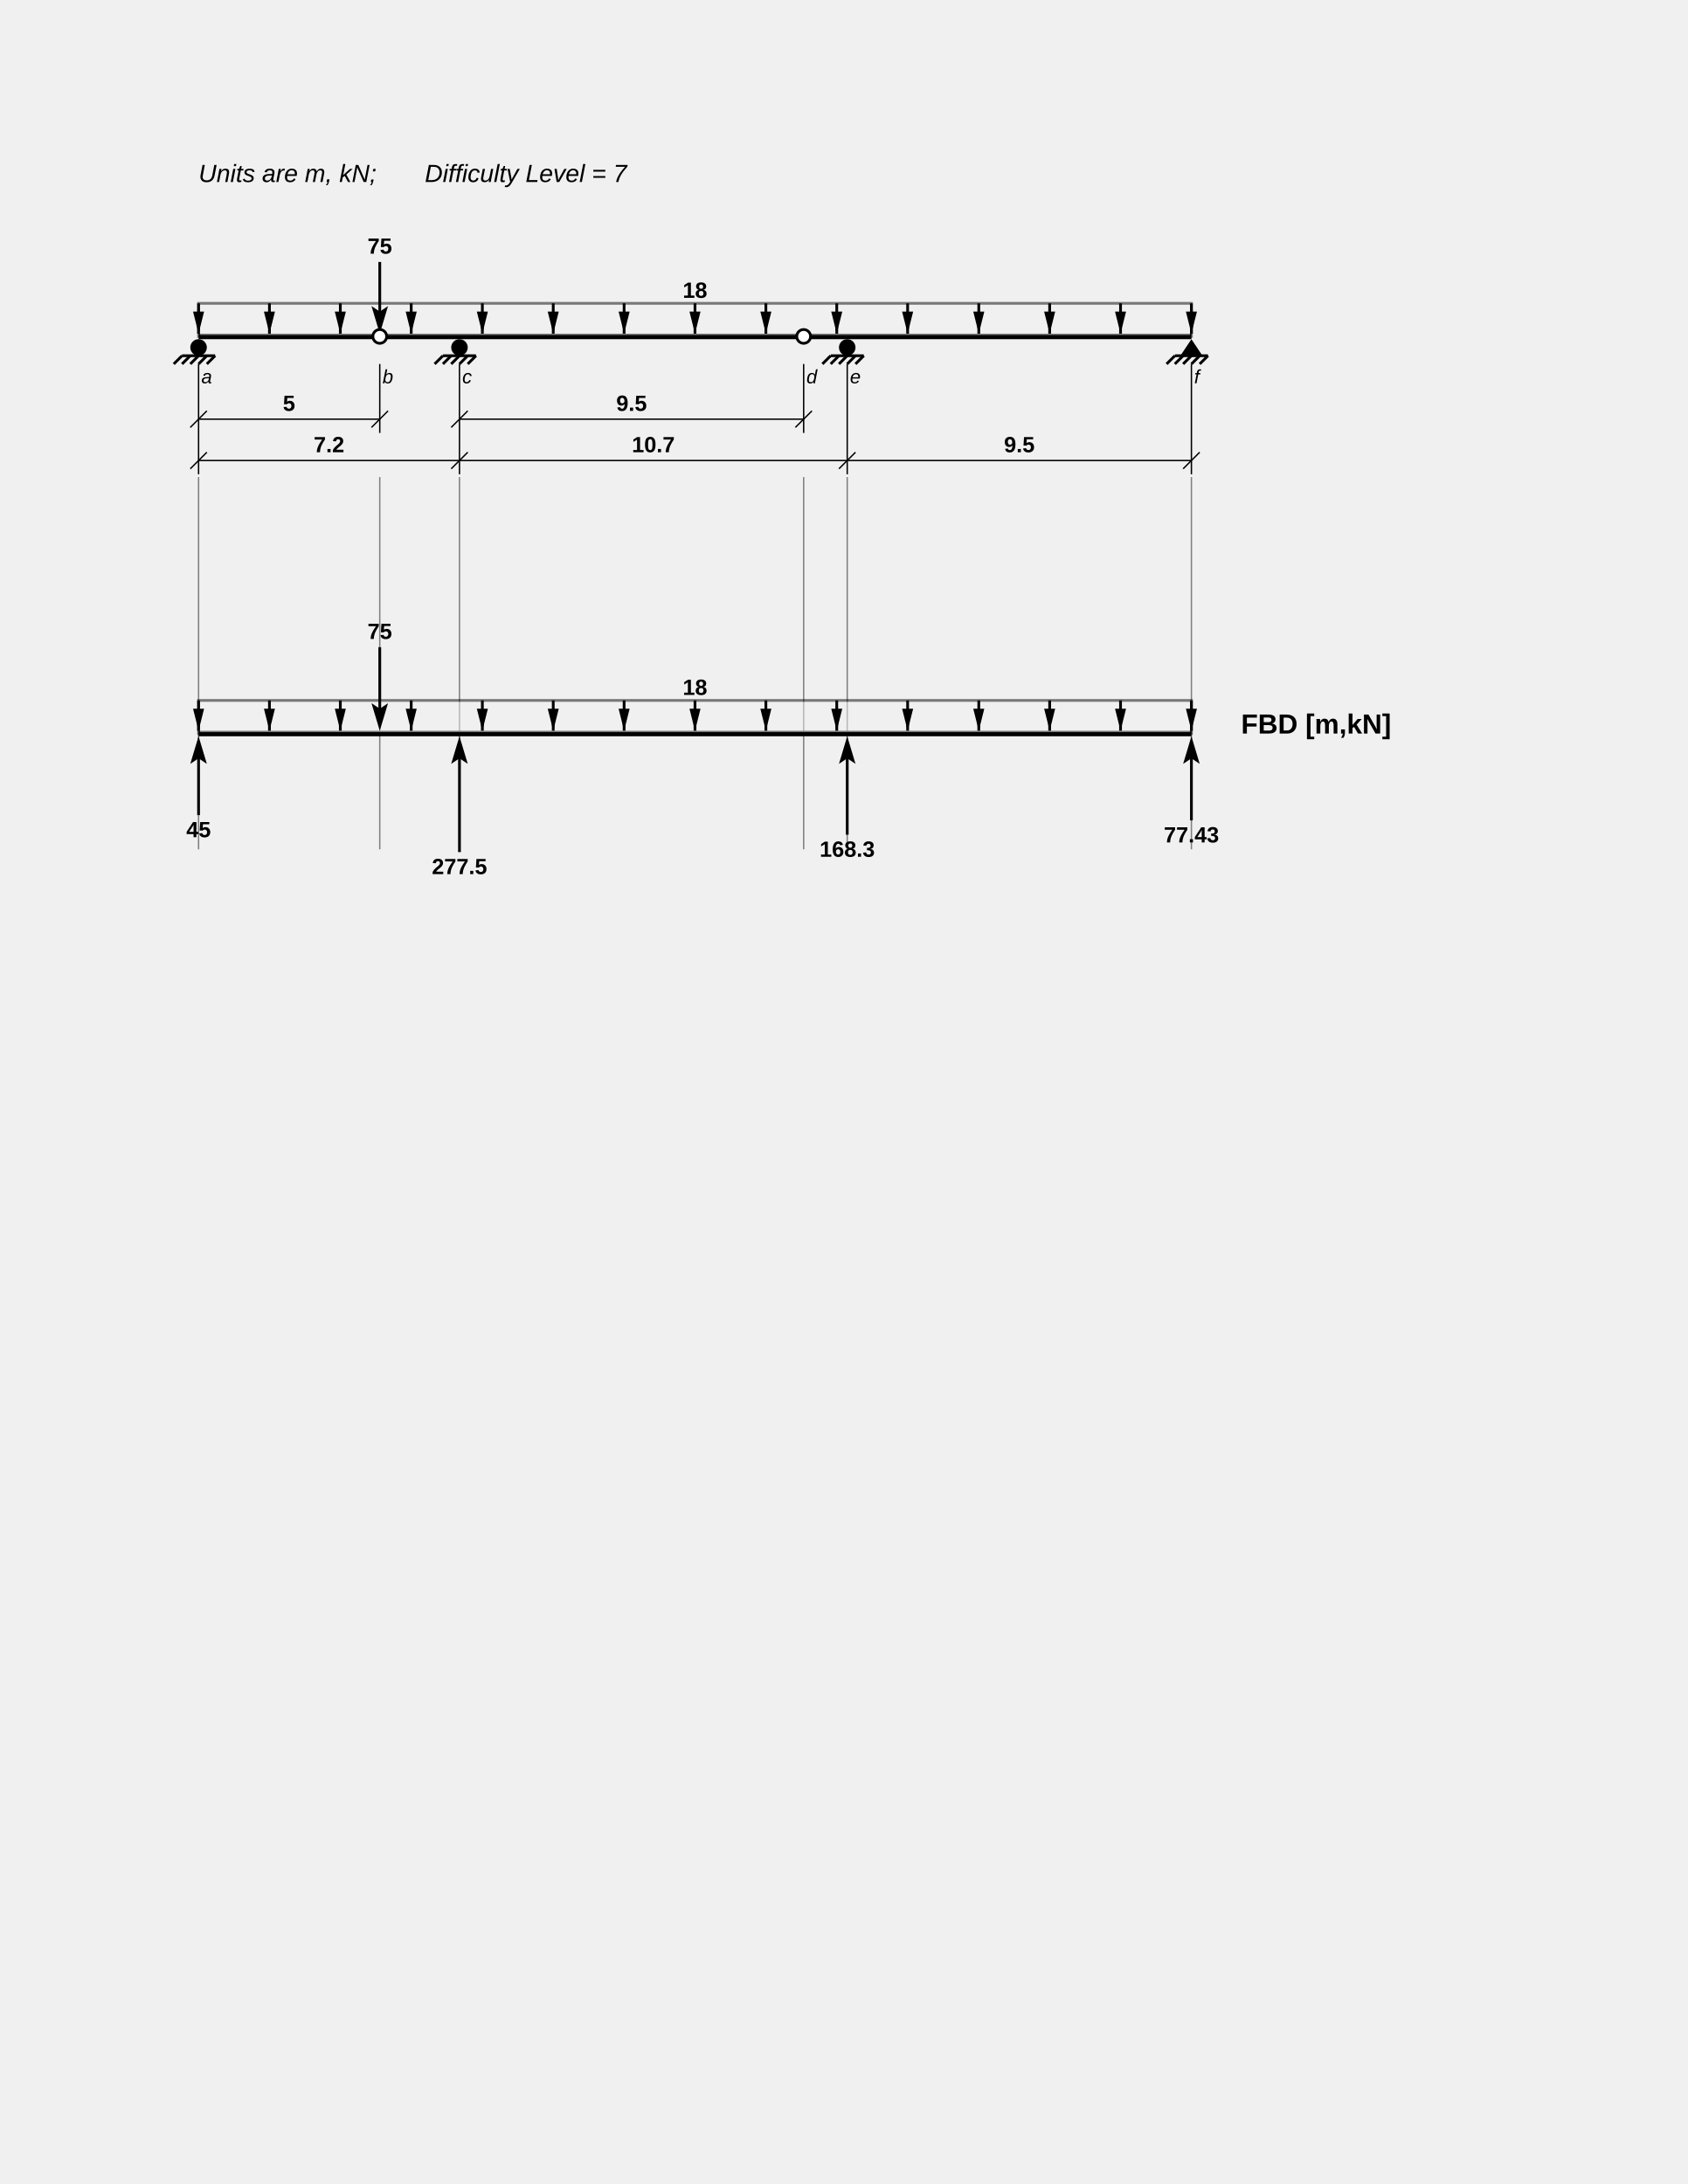
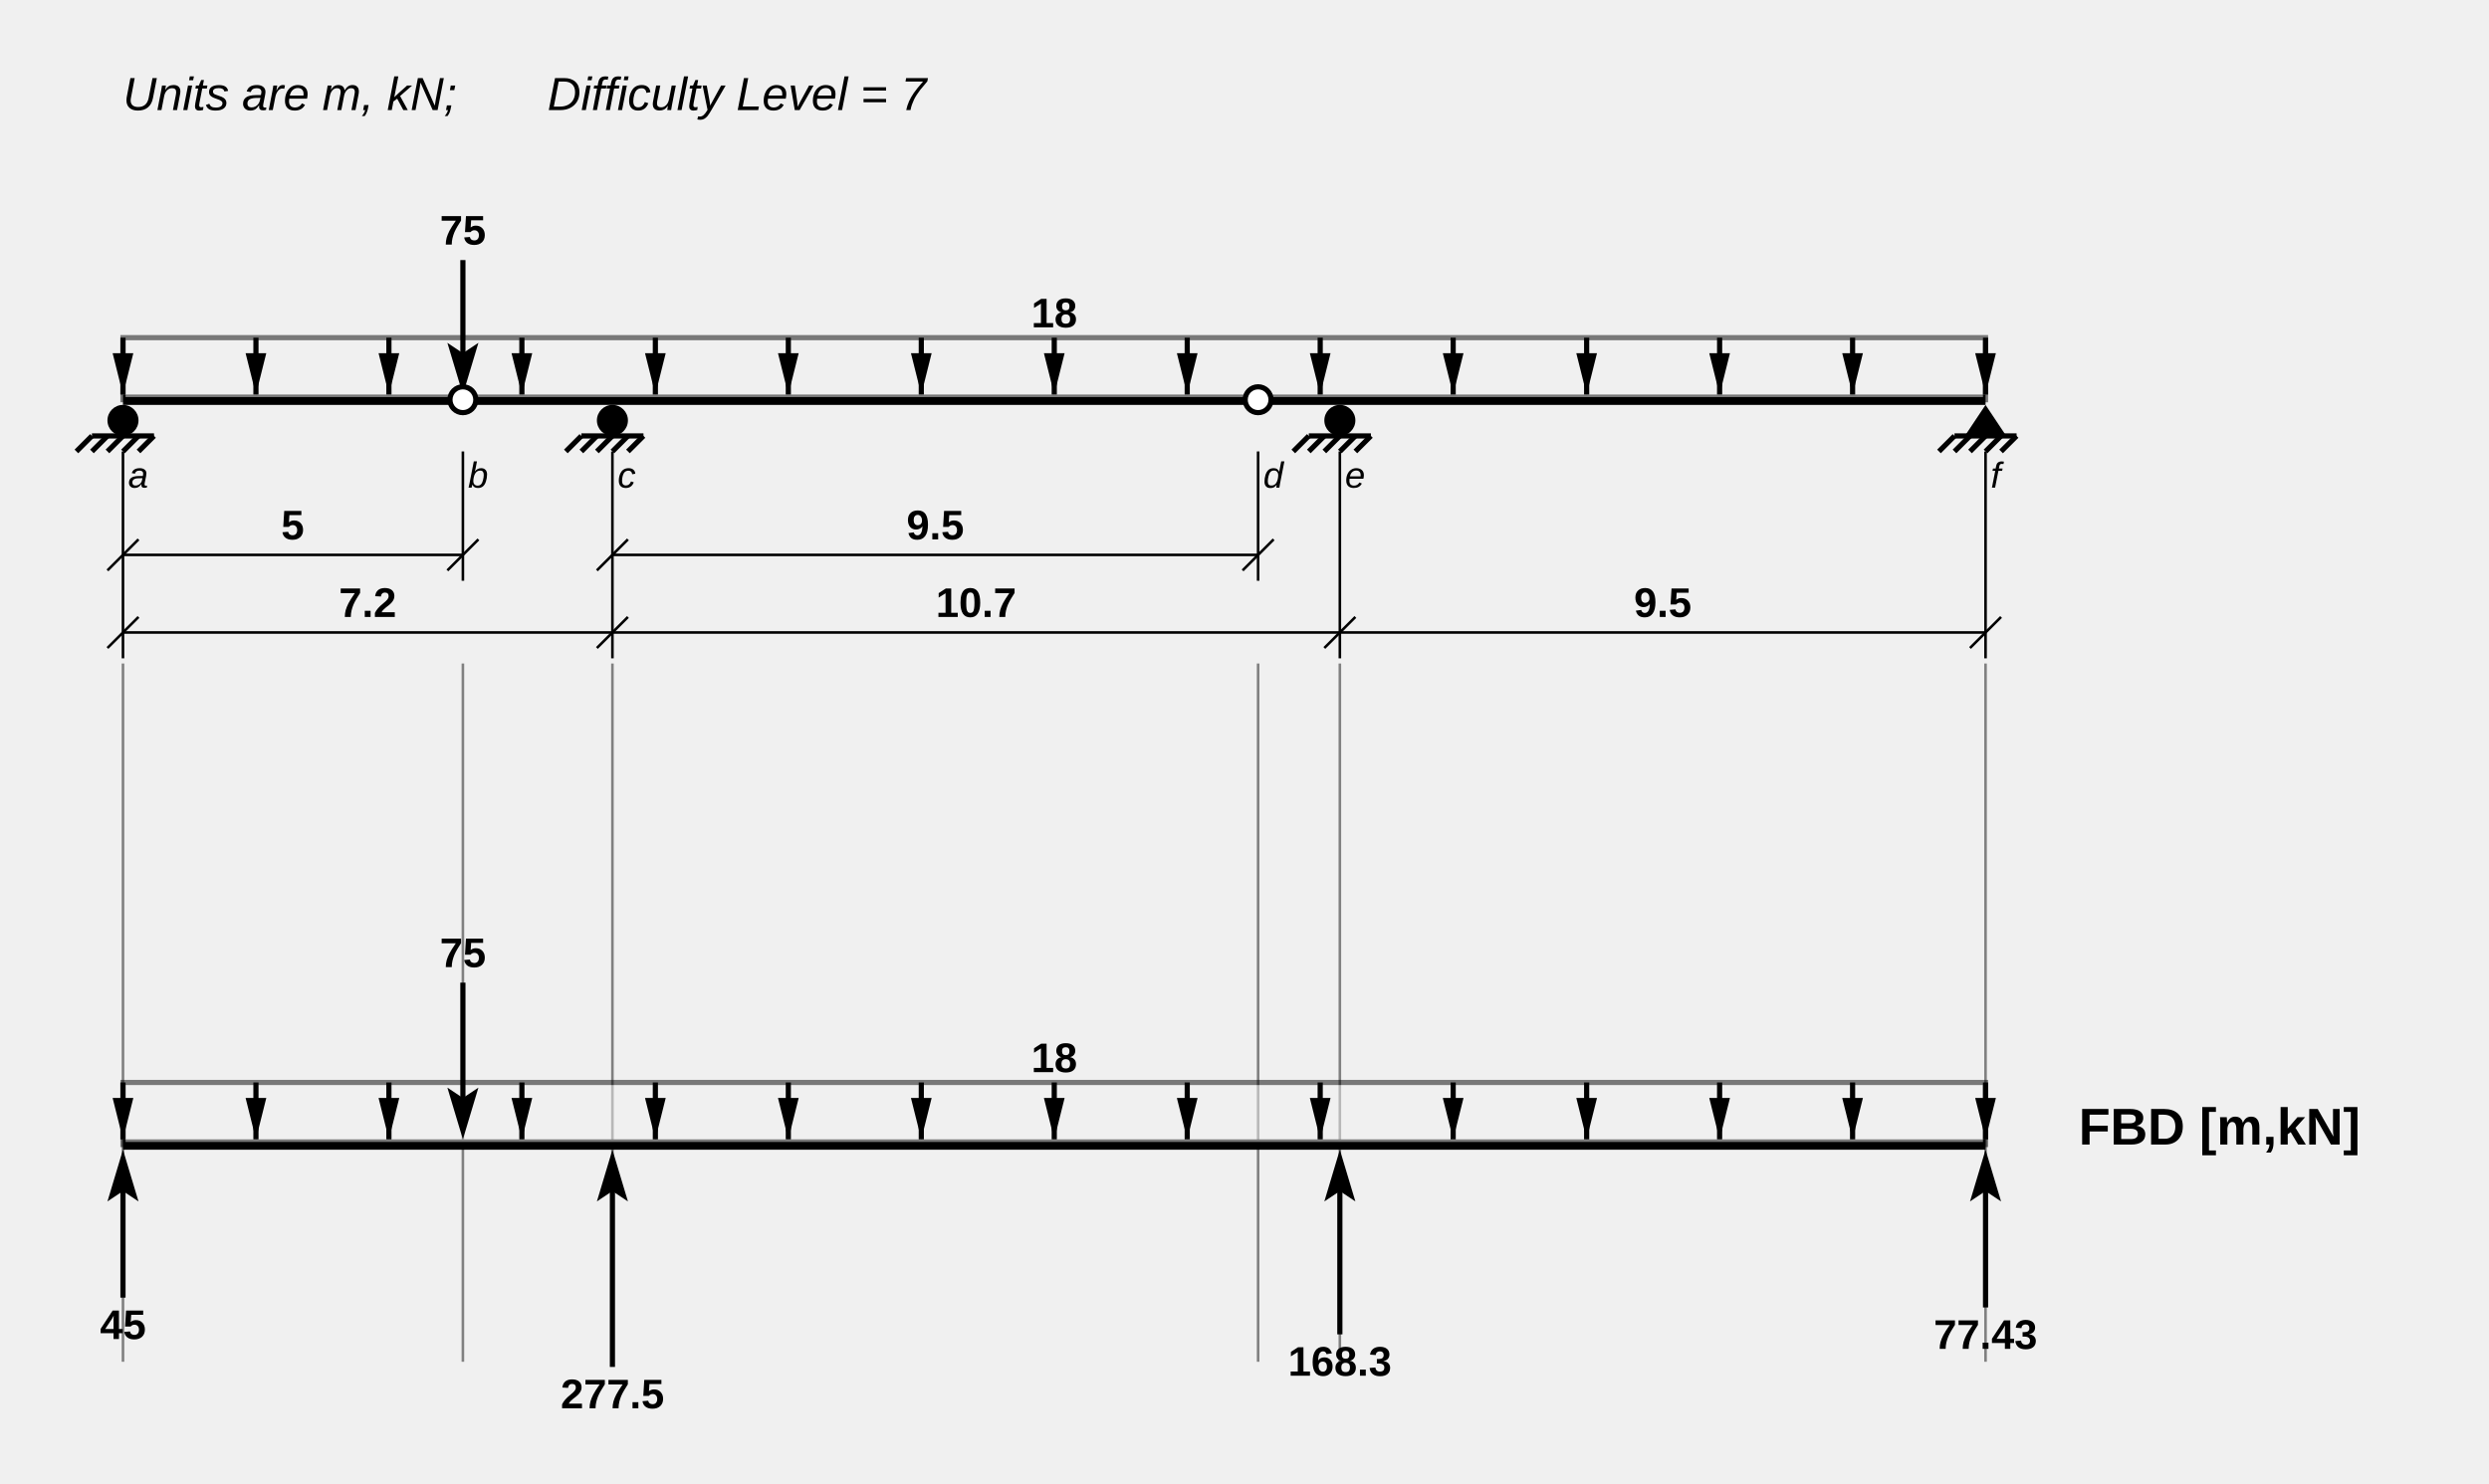
- <svg xmlns="http://www.w3.org/2000/svg" xmlns:xlink="http://www.w3.org/1999/xlink" version="1.1" width="8.5in" height="11.0in" viewBox="0 0 612 792">
-   <defs>
-     <style type="text/css">
+ <svg xmlns="http://www.w3.org/2000/svg" xmlns:xlink="http://www.w3.org/1999/xlink" id="svg277" viewBox="0 0 481.046 286.803" height="3.983in" width="6.681in" version="1.1">
+   <defs id="defs61">
+     <style id="style2" type="text/css">
    .elem {
	stroke-width: 2.0;
	stroke: black;
	}
    path.dim {
       stroke-width: 0.5;
       stroke: black;
       }
    path.guides {
       stroke-width: 0.5;
       stroke: grey;
       }
    text.dwglabel {
       font-family: Verdana, Arial;
       font-size: 10px;
       font-weight: bold;
       fill: black;
       text-align: center;
       text-anchor: start;
       }
    text.dim {
       font-family: Verdana, Arial;
       font-size: 8px;
       font-weight: bold;
       fill: black;
       text-align: center;
       text-anchor: middle;
       }
    text.guides {
       font-family: Verdana, Arial;
       font-size: 8px;
       font-weight: normal;
       font-style: italic;
       fill: black;
       text-align: center;
       text-anchor: middle;
       }
    text.vmlabel {
       font-family: Verdana, Arial;
       font-size: 8px;
       font-style: italic;
       fill: black;
       }
    text.notes {
       font-family: Verdana, Arial;
       font-size: 9px;
       font-weight: normal;
       font-style: italic;
       fill: black;
       text-align: center;
       text-anchor: left;
       }
    text.ptlabel {
       font-family: Verdana, Arial;
       font-size: 7px;
       font-style: italic;
       fill: black;
       text-align: center;
       text-anchor: start;
       }
     path.cload {
       fill: none;
       stroke-width: 1;
       stroke: black; 
       marker-end: url(#CLArrowEnd);
     }
      path.mload {
       fill: none;
       stroke-width: 1;
       stroke: black; 
       marker-end: url(#MLArrowEnd);
     }
      path.mloadInkscape {
       fill: none;
       stroke-width: 1;
       stroke: black; 
       marker-end: url(#MLArrowStart);
     }
     polygon.dload {
       fill: rgb(240,240,240);
       opacity: 0.5; /* if &lt; 1, REALLY slows down printing of the pdfs */
       stroke-width: 1;
       stroke: black; 
     }
     path.dload {
       fill: none;
       stroke-width: 1;
       stroke: black; 
       marker-end: url(#DLArrowEnd);
     }
     path.dloadna {
       fill: none;
       stroke-width: 1;
       stroke: black; 
     }
     path.vdiag {
       fill: url(#crosshatch45);
       stroke-width: 1;
       stroke: black; 
     }
     path.mdiag {
       fill: url(#crosshatch45);
       stroke-width: 1;
       stroke: black; 
     }

    </style>
-     <g id="PinnedSupport" transform="translate(0,1.0)">
-       <path d="M 0 0 l 4 6 l -8 0 z" stroke="black" stroke-width="0" fill="black" opacity="1.0" />
-       <path d="M -6 6 l 12 0" stroke="black" stroke-width="1" fill="none" />
-       <path d="M 6 6 l -3 3 m 0 -3 l -3 3 m 0 -3 l -3 3 m 0 -3 l -3 3 m 0 -3 l -3 3" stroke="black" stroke-width="1" fill="none" />
-     </g>
-     <g id="RollerSupport" transform="translate(0,1.0)">
-       <circle cx="0" cy="3" r="3" stroke="black" stroke-width="0" fill="black" opacity="1.0" />
-       <path d="M -6 6 l 12 0" stroke="black" stroke-width="1" fill="none" />
-       <path d="M 6 6 l -3 3 m 0 -3 l -3 3 m 0 -3 l -3 3 m 0 -3 l -3 3 m 0 -3 l -3 3" stroke="black" stroke-width="1" fill="none" />
-     </g>
-     <g id="LFixedSupport" transform="translate(-0.5,0)">
-       <path d="M 0 -6 l 0 12" stroke="black" stroke-width="1" fill="none" />
-       <path d="M 0 -6 l -3 3 m 3 0 l -3 3 m 3 0 l -3 3 m 3 0 l -3 3 m 3 0 l -3 3" stroke="black" stroke-width="1" fill="none" />
+     <g transform="translate(0,1)" id="PinnedSupport">
+       <path style="opacity:1;fill:#000000;stroke:#000000;stroke-width:0" id="path4" d="M 0,0 4,6 H -4 Z" />
+       <path style="fill:none;stroke:#000000;stroke-width:1" id="path6" d="M -6,6 H 6" />
+       <path style="fill:none;stroke:#000000;stroke-width:1" id="path8" d="M 6,6 3,9 M 3,6 0,9 M 0,6 -3,9 m 0,-3 -3,3 m 0,-3 -3,3" />
+     </g>
+     <g transform="translate(0,1)" id="RollerSupport">
+       <circle style="opacity:1;fill:#000000;stroke:#000000;stroke-width:0" id="circle11" r="3" cy="3" cx="0" />
+       <path style="fill:none;stroke:#000000;stroke-width:1" id="path13" d="M -6,6 H 6" />
+       <path style="fill:none;stroke:#000000;stroke-width:1" id="path15" d="M 6,6 3,9 M 3,6 0,9 M 0,6 -3,9 m 0,-3 -3,3 m 0,-3 -3,3" />
+     </g>
+     <g transform="translate(-0.5)" id="LFixedSupport">
+       <path style="fill:none;stroke:#000000;stroke-width:1" id="path18" d="M 0,-6 V 6" />
+       <path style="fill:none;stroke:#000000;stroke-width:1" id="path20" d="m 0,-6 -3,3 m 3,0 -3,3 m 3,0 -3,3 m 3,0 -3,3 m 3,0 -3,3" />
    </g>
    <g id="RFixedSupport">
-       <use xlink:href="#LFixedSupport" transform="scale(-1,1)" />
+       <use height="100%" width="100%" y="0" x="0" id="use23" transform="scale(-1,1)" xlink:href="#LFixedSupport" />
    </g>
    <g id="Hinge">
-       <circle cx="0" cy="0" r="2.5" stroke="black" stroke-width="1" fill="white" />
+       <circle style="fill:#ffffff;stroke:#000000;stroke-width:1" id="circle26" r="2.5" cy="0" cx="0" />
    </g>
    <g id="ShearRelease">
-       <rect x="-3" y="-6" width="6" height="12" stroke="none" fill="white" />
-       <circle cx="0" cy="-6" r="2" stroke="black" strokewidth="0.5" fill="white" />
-       <circle cx="0" cy="0" r="2" stroke="black" strokewidth="0.5" fill="white" />
-       <circle cx="0" cy="6" r="2" stroke="black" strokewidth="0.5" fill="white" />
-       <path d="M -3 -9 l 0 18 M 3 -9 l 0 18" stroke="black" stroke-width="1" />
-     </g>
-     <marker id="DLArrowStart" markerUnits="userSpaceOnUse" markerWidth="8" markerHeight="4" orient="auto" viewBox="0 0 8 4" refX="0" refY="2">
-       <path d="M 0 2 l 8 -2 l 0 4 z" />
-     </marker>
-     <marker id="DLArrowEnd" markerUnits="userSpaceOnUse" markerWidth="8" markerHeight="4" orient="auto" viewBox="0 0 8 4" refX="8" refY="2">
-       <path d="M 0 0 l 8 2 l -8 2 z" />
-     </marker>
-     <marker id="CLArrowStart" markerUnits="userSpaceOnUse" markerWidth="10.0" markerHeight="6" orient="auto" viewBox="0 0 10 6" refX="3.0" refY="3">
-       <path d="M 0 3 l 10 -3 l -2 3 l 2 3 z" />
-     </marker>
-     <marker id="CLArrowEnd" markerUnits="userSpaceOnUse" markerWidth="10.0" markerHeight="6" orient="auto" viewBox="0 0 10 6" refX="7.0" refY="3">
-       <path d="M 0 0 l 10 3 l -10 3 l 2 -3 z" />
-     </marker>
-     <marker id="MLArrowStart" markerUnits="userSpaceOnUse" markerWidth="10.0" markerHeight="6" orient="auto" viewBox="0 0 10 6" refX="8" refY="3">
-       <path d="M 10 0 l -10 3 l 10 3 l -2 -3 z" />
-     </marker>
-     <marker id="MLArrowEnd" markerUnits="userSpaceOnUse" markerWidth="10.0" markerHeight="6" orient="auto" viewBox="0 0 10 6" refX="2" refY="3">
-       <path d="M 0 0 l 10 3 l -10 3 l 2 -3 z" />
-     </marker>
-     <pattern id="crosshatch45" patternUnits="userSpaceOnUse" x="0" y="0" width="10" height="10" viewBox="0 0 10 10">
-       <path d="M 0 0 L 10 10" fill="none" stroke="grey" stroke-width="0.2" />
+       <rect style="fill:#ffffff;stroke:none" id="rect29" height="12" width="6" y="-6" x="-3" />
+       <circle style="fill:#ffffff;stroke:#000000" id="circle31" strokewidth="0.5" r="2" cy="-6" cx="0" />
+       <circle style="fill:#ffffff;stroke:#000000" id="circle33" strokewidth="0.5" r="2" cy="0" cx="0" />
+       <circle style="fill:#ffffff;stroke:#000000" id="circle35" strokewidth="0.5" r="2" cy="6" cx="0" />
+       <path style="stroke:#000000;stroke-width:1" id="path37" d="M -3,-9 V 9 M 3,-9 V 9" />
+     </g>
+     <marker refY="2" refX="0" viewBox="0 0 8 4" orient="auto" markerHeight="4" markerWidth="8" markerUnits="userSpaceOnUse" id="DLArrowStart">
+       <path id="path40" d="M 0,2 8,0 v 4 z" />
+     </marker>
+     <marker refY="2" refX="8" viewBox="0 0 8 4" orient="auto" markerHeight="4" markerWidth="8" markerUnits="userSpaceOnUse" id="DLArrowEnd">
+       <path id="path43" d="M 0,0 8,2 0,4 Z" />
+     </marker>
+     <marker refY="3" refX="3" viewBox="0 0 10 6" orient="auto" markerHeight="6" markerWidth="10" markerUnits="userSpaceOnUse" id="CLArrowStart">
+       <path id="path46" d="M 0,3 10,0 8,3 10,6 Z" />
+     </marker>
+     <marker refY="3" refX="7" viewBox="0 0 10 6" orient="auto" markerHeight="6" markerWidth="10" markerUnits="userSpaceOnUse" id="CLArrowEnd">
+       <path id="path49" d="M 0,0 10,3 0,6 2,3 Z" />
+     </marker>
+     <marker refY="3" refX="8" viewBox="0 0 10 6" orient="auto" markerHeight="6" markerWidth="10" markerUnits="userSpaceOnUse" id="MLArrowStart">
+       <path id="path52" d="M 10,0 0,3 10,6 8,3 Z" />
+     </marker>
+     <marker refY="3" refX="2" viewBox="0 0 10 6" orient="auto" markerHeight="6" markerWidth="10" markerUnits="userSpaceOnUse" id="MLArrowEnd">
+       <path id="path55" d="M 0,0 10,3 0,6 2,3 Z" />
+     </marker>
+     <pattern viewBox="0 0 10 10" height="10" width="10" y="0" x="0" patternUnits="userSpaceOnUse" id="crosshatch45">
+       <path id="path58" stroke-width="0.2" stroke="grey" fill="none" d="M 0 0 L 10 10" />
    </pattern>
  </defs>
-   <g transform="translate(72.0,122.0)">
-     <path class="elem" d="M 0 0 l 360.0 0" />
-     <g transform="translate(0.0,0.0)">
-       <polygon points="0,0 0,-12.0 360.0,-12.0 360.0,0" class="dload" />
-       <path class="dload" d="M 0.0 -12.0 L 0.0 -1.0" />
-       <path class="dload" d="M 25.7 -12.0 L 25.7 -1.0" />
-       <path class="dload" d="M 51.4 -12.0 L 51.4 -1.0" />
-       <path class="dload" d="M 77.1 -12.0 L 77.1 -1.0" />
-       <path class="dload" d="M 102.9 -12.0 L 102.9 -1.0" />
-       <path class="dload" d="M 128.6 -12.0 L 128.6 -1.0" />
-       <path class="dload" d="M 154.3 -12.0 L 154.3 -1.0" />
-       <path class="dload" d="M 180.0 -12.0 L 180.0 -1.0" />
-       <path class="dload" d="M 205.7 -12.0 L 205.7 -1.0" />
-       <path class="dload" d="M 231.4 -12.0 L 231.4 -1.0" />
-       <path class="dload" d="M 257.1 -12.0 L 257.1 -1.0" />
-       <path class="dload" d="M 282.9 -12.0 L 282.9 -1.0" />
-       <path class="dload" d="M 308.6 -12.0 L 308.6 -1.0" />
-       <path class="dload" d="M 334.3 -12.0 L 334.3 -1.0" />
-       <path class="dload" d="M 360.0 -12.0 L 360.0 -1.0" />
-       <text style="text-anchor: middle;" dx="0.0" dy="-2.0" y="-12.0" x="180.0" class="dim">18</text>
-     </g>
-     <g transform="translate(65.7,-1.0)">
-       <path class="cload" d="M 0 -26.0 l 0 23.0" />
-       <text y="-26.0" x="0" class="dim" dy="-3.0">75</text>
-     </g>
-     <use y="0" x="0.0" xlink:href="#RollerSupport" />
-     <use y="0" x="65.7" xlink:href="#Hinge" />
-     <use y="0" x="94.6" xlink:href="#RollerSupport" />
-     <use y="0" x="219.4" xlink:href="#Hinge" />
-     <use y="0" x="235.2" xlink:href="#RollerSupport" />
-     <use y="0" x="360.0" xlink:href="#PinnedSupport" />
-     <path class="dim" d="M 65.7 10.0 l 0 25.0" />
-     <path class="dim" d="M 0.0 30.0 l 65.7 0" />
-     <path class="dim" d="M 0.0 30.0 m -3.0 3.0 l 6.0 -6.0" />
-     <path class="dim" d="M 65.7 30.0 m -3.0 3.0 l 6.0 -6.0" />
-     <text y="30.0" x="32.8" class="dim" dy="-3.0">5</text>
-     <path class="dim" d="M 219.4 10.0 l 0 25.0" />
-     <path class="dim" d="M 94.6 30.0 l 124.8 0" />
-     <path class="dim" d="M 94.6 30.0 m -3.0 3.0 l 6.0 -6.0" />
-     <path class="dim" d="M 219.4 30.0 m -3.0 3.0 l 6.0 -6.0" />
-     <text y="30.0" x="157.0" class="dim" dy="-3.0">9.5</text>
-     <path class="dim" d="M 0.0 10.0 l 0 40.0" />
-     <path class="dim" d="M 94.6 10.0 l 0 40.0" />
-     <path class="dim" d="M 0.0 45.0 l 94.6 0" />
-     <path class="dim" d="M 0.0 45.0 m -3.0 3.0 l 6.0 -6.0" />
-     <path class="dim" d="M 94.6 45.0 m -3.0 3.0 l 6.0 -6.0" />
-     <text y="45.0" x="47.3" class="dim" dy="-3.0">7.2</text>
-     <path class="dim" d="M 235.2 10.0 l 0 40.0" />
-     <path class="dim" d="M 94.6 45.0 l 140.6 0" />
-     <path class="dim" d="M 235.2 45.0 m -3.0 3.0 l 6.0 -6.0" />
-     <text y="45.0" x="164.9" class="dim" dy="-3.0">10.7</text>
-     <path class="dim" d="M 360.0 10.0 l 0 40.0" />
-     <path class="dim" d="M 235.2 45.0 l 124.8 0" />
-     <path class="dim" d="M 360.0 45.0 m -3.0 3.0 l 6.0 -6.0" />
-     <text y="45.0" x="297.6" class="dim" dy="-3.0">9.5</text>
-     <text y="17.0" x="0.0" class="ptlabel" dx="1.0">a</text>
-     <text y="17.0" x="65.7" class="ptlabel" dx="1.0">b</text>
-     <text y="17.0" x="94.6" class="ptlabel" dx="1.0">c</text>
-     <text y="17.0" x="219.4" class="ptlabel" dx="1.0">d</text>
-     <text y="17.0" x="235.2" class="ptlabel" dx="1.0">e</text>
-     <text y="17.0" x="360.0" class="ptlabel" dx="1.0">f</text>
-     <text y="-56.0" x="0" xml:space="preserve" class="notes">Units are m, kN;       Difficulty Level = 7</text>
-     <g id="fbd-guides" visibility="visible" transform="translate(0.0,0.0)">
-       <path class="guides" d="M 0.0 51.0 L 0.0 186.0 M 65.7 51.0 L 65.7 186.0 M 94.6 51.0 L 94.6 186.0 M 219.4 51.0 L 219.4 186.0 M 235.2 51.0 L 235.2 186.0 M 360.0 51.0 L 360.0 186.0" />
-     </g>
-     <g id="beam-fb-diagram" visibility="visible" transform="translate(0.0,144.0)">
-       <path class="elem" d="M 0 0 l 360.0 0" />
-       <g transform="translate(0.0,0.0)">
-         <polygon points="0,0 0,-12.0 360.0,-12.0 360.0,0" class="dload" />
-         <path class="dload" d="M 0.0 -12.0 L 0.0 -1.0" />
-         <path class="dload" d="M 25.7 -12.0 L 25.7 -1.0" />
-         <path class="dload" d="M 51.4 -12.0 L 51.4 -1.0" />
-         <path class="dload" d="M 77.1 -12.0 L 77.1 -1.0" />
-         <path class="dload" d="M 102.9 -12.0 L 102.9 -1.0" />
-         <path class="dload" d="M 128.6 -12.0 L 128.6 -1.0" />
-         <path class="dload" d="M 154.3 -12.0 L 154.3 -1.0" />
-         <path class="dload" d="M 180.0 -12.0 L 180.0 -1.0" />
-         <path class="dload" d="M 205.7 -12.0 L 205.7 -1.0" />
-         <path class="dload" d="M 231.4 -12.0 L 231.4 -1.0" />
-         <path class="dload" d="M 257.1 -12.0 L 257.1 -1.0" />
-         <path class="dload" d="M 282.9 -12.0 L 282.9 -1.0" />
-         <path class="dload" d="M 308.6 -12.0 L 308.6 -1.0" />
-         <path class="dload" d="M 334.3 -12.0 L 334.3 -1.0" />
-         <path class="dload" d="M 360.0 -12.0 L 360.0 -1.0" />
-         <text style="text-anchor: middle;" dx="0.0" dy="-2.0" y="-12.0" x="180.0" class="dim">18</text>
-       </g>
-       <g transform="translate(65.7,-1.0)">
-         <path class="cload" d="M 0 -30.3 l 0 27.3" />
-         <text y="-30.3" x="0" class="dim" dy="-3.0">75</text>
-       </g>
-       <g transform="translate(0.0,1.0)">
-         <path class="cload" d="M 0 28.6 l 0 -25.6" />
-         <text y="28.6" x="0" class="dim" dy="8.0">45</text>
-       </g>
-       <g transform="translate(94.6,1.0)">
-         <path class="cload" d="M 0 42.0 l 0 -39.0" />
-         <text y="42.0" x="0" class="dim" dy="8.0">277.5</text>
-       </g>
-       <g transform="translate(235.2,1.0)">
-         <path class="cload" d="M 0 35.7 l 0 -32.7" />
-         <text y="35.7" x="0" class="dim" dy="8.0">168.3</text>
-       </g>
-       <g transform="translate(360.0,1.0)">
-         <path class="cload" d="M 0 30.5 l 0 -27.5" />
-         <text y="30.5" x="0" class="dim" dy="8.0">77.43</text>
-       </g>
-       <text x="360.0" y="0" class="dwglabel" dx="18.0">FBD [m,kN]</text>
+   <g id="g275" transform="translate(23.75355,77.28184)">
+     <path style="stroke:#000000;stroke-width:2" id="path65" d="M 0,0 H 360" class="elem" />
+     <g id="g103">
+       <polygon style="opacity:0.5;fill:#f0f0f0;stroke:#000000;stroke-width:1" id="polygon69" class="dload" points="360,-12 360,0 0,0 0,-12 " />
+       <path style="fill:none;stroke:#000000;stroke-width:1;marker-end:url(#DLArrowEnd)" id="path71" d="M 0,-12 V -1" class="dload" />
+       <path style="fill:none;stroke:#000000;stroke-width:1;marker-end:url(#DLArrowEnd)" id="path73" d="M 25.7,-12 V -1" class="dload" />
+       <path style="fill:none;stroke:#000000;stroke-width:1;marker-end:url(#DLArrowEnd)" id="path75" d="M 51.4,-12 V -1" class="dload" />
+       <path style="fill:none;stroke:#000000;stroke-width:1;marker-end:url(#DLArrowEnd)" id="path77" d="M 77.1,-12 V -1" class="dload" />
+       <path style="fill:none;stroke:#000000;stroke-width:1;marker-end:url(#DLArrowEnd)" id="path79" d="M 102.9,-12 V -1" class="dload" />
+       <path style="fill:none;stroke:#000000;stroke-width:1;marker-end:url(#DLArrowEnd)" id="path81" d="M 128.6,-12 V -1" class="dload" />
+       <path style="fill:none;stroke:#000000;stroke-width:1;marker-end:url(#DLArrowEnd)" id="path83" d="M 154.3,-12 V -1" class="dload" />
+       <path style="fill:none;stroke:#000000;stroke-width:1;marker-end:url(#DLArrowEnd)" id="path85" d="M 180,-12 V -1" class="dload" />
+       <path style="fill:none;stroke:#000000;stroke-width:1;marker-end:url(#DLArrowEnd)" id="path87" d="M 205.7,-12 V -1" class="dload" />
+       <path style="fill:none;stroke:#000000;stroke-width:1;marker-end:url(#DLArrowEnd)" id="path89" d="M 231.4,-12 V -1" class="dload" />
+       <path style="fill:none;stroke:#000000;stroke-width:1;marker-end:url(#DLArrowEnd)" id="path91" d="M 257.1,-12 V -1" class="dload" />
+       <path style="fill:none;stroke:#000000;stroke-width:1;marker-end:url(#DLArrowEnd)" id="path93" d="M 282.9,-12 V -1" class="dload" />
+       <path style="fill:none;stroke:#000000;stroke-width:1;marker-end:url(#DLArrowEnd)" id="path95" d="M 308.6,-12 V -1" class="dload" />
+       <path style="fill:none;stroke:#000000;stroke-width:1;marker-end:url(#DLArrowEnd)" id="path97" d="M 334.3,-12 V -1" class="dload" />
+       <path style="fill:none;stroke:#000000;stroke-width:1;marker-end:url(#DLArrowEnd)" id="path99" d="M 360,-12 V -1" class="dload" />
+       <text id="text101" class="dim" x="180" y="-12" dy="-2" dx="0" style="font-weight:bold;font-size:8px;font-family:Verdana, Arial;text-align:center;text-anchor:middle;fill:#000000">18</text>
+     </g>
+     <g id="g111" transform="translate(65.7,-1)">
+       <path style="fill:none;stroke:#000000;stroke-width:1;marker-end:url(#CLArrowEnd)" id="path107" d="M 0,-26 V -3" class="cload" />
+       <text style="font-weight:bold;font-size:8px;font-family:Verdana, Arial;text-align:center;text-anchor:middle;fill:#000000" id="text109" dy="-3" class="dim" x="0" y="-26">75</text>
+     </g>
+     <use height="100%" width="100%" id="use113" xlink:href="#RollerSupport" x="0" y="0" />
+     <use height="100%" width="100%" id="use115" xlink:href="#Hinge" x="65.7" y="0" />
+     <use height="100%" width="100%" id="use117" xlink:href="#RollerSupport" x="94.6" y="0" />
+     <use height="100%" width="100%" id="use119" xlink:href="#Hinge" x="219.4" y="0" />
+     <use height="100%" width="100%" id="use121" xlink:href="#RollerSupport" x="235.2" y="0" />
+     <use height="100%" width="100%" id="use123" xlink:href="#PinnedSupport" x="360" y="0" />
+     <path style="stroke:#000000;stroke-width:0.5" id="path125" d="M 65.7,10 V 35" class="dim" />
+     <path style="stroke:#000000;stroke-width:0.5" id="path127" d="M 0,30 H 65.7" class="dim" />
+     <path style="stroke:#000000;stroke-width:0.5" id="path129" d="m 0,30 m -3,3 6,-6" class="dim" />
+     <path style="stroke:#000000;stroke-width:0.5" id="path131" d="m 65.7,30 m -3,3 6,-6" class="dim" />
+     <text style="font-weight:bold;font-size:8px;font-family:Verdana, Arial;text-align:center;text-anchor:middle;fill:#000000" id="text133" dy="-3" class="dim" x="32.8" y="30">5</text>
+     <path style="stroke:#000000;stroke-width:0.5" id="path135" d="M 219.4,10 V 35" class="dim" />
+     <path style="stroke:#000000;stroke-width:0.5" id="path137" d="M 94.6,30 H 219.4" class="dim" />
+     <path style="stroke:#000000;stroke-width:0.5" id="path139" d="m 94.6,30 m -3,3 6,-6" class="dim" />
+     <path style="stroke:#000000;stroke-width:0.5" id="path141" d="m 219.4,30 m -3,3 6,-6" class="dim" />
+     <text style="font-weight:bold;font-size:8px;font-family:Verdana, Arial;text-align:center;text-anchor:middle;fill:#000000" id="text143" dy="-3" class="dim" x="157" y="30">9.5</text>
+     <path style="stroke:#000000;stroke-width:0.5" id="path145" d="M 0,10 V 50" class="dim" />
+     <path style="stroke:#000000;stroke-width:0.5" id="path147" d="M 94.6,10 V 50" class="dim" />
+     <path style="stroke:#000000;stroke-width:0.5" id="path149" d="M 0,45 H 94.6" class="dim" />
+     <path style="stroke:#000000;stroke-width:0.5" id="path151" d="m 0,45 m -3,3 6,-6" class="dim" />
+     <path style="stroke:#000000;stroke-width:0.5" id="path153" d="m 94.6,45 m -3,3 6,-6" class="dim" />
+     <text style="font-weight:bold;font-size:8px;font-family:Verdana, Arial;text-align:center;text-anchor:middle;fill:#000000" id="text155" dy="-3" class="dim" x="47.3" y="45">7.2</text>
+     <path style="stroke:#000000;stroke-width:0.5" id="path157" d="M 235.2,10 V 50" class="dim" />
+     <path style="stroke:#000000;stroke-width:0.5" id="path159" d="M 94.6,45 H 235.2" class="dim" />
+     <path style="stroke:#000000;stroke-width:0.5" id="path161" d="m 235.2,45 m -3,3 6,-6" class="dim" />
+     <text style="font-weight:bold;font-size:8px;font-family:Verdana, Arial;text-align:center;text-anchor:middle;fill:#000000" id="text163" dy="-3" class="dim" x="164.9" y="45">10.7</text>
+     <path style="stroke:#000000;stroke-width:0.5" id="path165" d="M 360,10 V 50" class="dim" />
+     <path style="stroke:#000000;stroke-width:0.5" id="path167" d="M 235.2,45 H 360" class="dim" />
+     <path style="stroke:#000000;stroke-width:0.5" id="path169" d="m 360,45 m -3,3 6,-6" class="dim" />
+     <text style="font-weight:bold;font-size:8px;font-family:Verdana, Arial;text-align:center;text-anchor:middle;fill:#000000" id="text171" dy="-3" class="dim" x="297.6" y="45">9.5</text>
+     <text style="font-style:italic;font-size:7px;font-family:Verdana, Arial;text-align:center;text-anchor:start;fill:#000000" id="text173" dx="1" class="ptlabel" x="0" y="17">a</text>
+     <text style="font-style:italic;font-size:7px;font-family:Verdana, Arial;text-align:center;text-anchor:start;fill:#000000" id="text175" dx="1" class="ptlabel" x="65.7" y="17">b</text>
+     <text style="font-style:italic;font-size:7px;font-family:Verdana, Arial;text-align:center;text-anchor:start;fill:#000000" id="text177" dx="1" class="ptlabel" x="94.6" y="17">c</text>
+     <text style="font-style:italic;font-size:7px;font-family:Verdana, Arial;text-align:center;text-anchor:start;fill:#000000" id="text179" dx="1" class="ptlabel" x="219.4" y="17">d</text>
+     <text style="font-style:italic;font-size:7px;font-family:Verdana, Arial;text-align:center;text-anchor:start;fill:#000000" id="text181" dx="1" class="ptlabel" x="235.2" y="17">e</text>
+     <text style="font-style:italic;font-size:7px;font-family:Verdana, Arial;text-align:center;text-anchor:start;fill:#000000" id="text183" dx="1" class="ptlabel" x="360" y="17">f</text>
+     <text style="font-style:italic;font-weight:normal;font-size:9px;font-family:Verdana, Arial;text-align:center;fill:#000000" id="text185" class="notes" xml:space="preserve" x="0" y="-56">Units are m, kN;       Difficulty Level = 7</text>
+     <g style="visibility:visible" visibility="visible" id="fbd-guides">
+       <path style="stroke:#808080;stroke-width:0.5" id="path187" d="M 0,51 V 186 M 65.7,51 V 186 M 94.6,51 V 186 M 219.4,51 V 186 M 235.2,51 V 186 M 360,51 v 135" class="guides" />
+     </g>
+     <g style="visibility:visible" transform="translate(0,144)" visibility="visible" id="beam-fb-diagram">
+       <path style="stroke:#000000;stroke-width:2" id="path192" d="M 0,0 H 360" class="elem" />
+       <g id="g230">
+         <polygon style="opacity:0.5;fill:#f0f0f0;stroke:#000000;stroke-width:1" id="polygon196" class="dload" points="360,-12 360,0 0,0 0,-12 " />
+         <path style="fill:none;stroke:#000000;stroke-width:1;marker-end:url(#DLArrowEnd)" id="path198" d="M 0,-12 V -1" class="dload" />
+         <path style="fill:none;stroke:#000000;stroke-width:1;marker-end:url(#DLArrowEnd)" id="path200" d="M 25.7,-12 V -1" class="dload" />
+         <path style="fill:none;stroke:#000000;stroke-width:1;marker-end:url(#DLArrowEnd)" id="path202" d="M 51.4,-12 V -1" class="dload" />
+         <path style="fill:none;stroke:#000000;stroke-width:1;marker-end:url(#DLArrowEnd)" id="path204" d="M 77.1,-12 V -1" class="dload" />
+         <path style="fill:none;stroke:#000000;stroke-width:1;marker-end:url(#DLArrowEnd)" id="path206" d="M 102.9,-12 V -1" class="dload" />
+         <path style="fill:none;stroke:#000000;stroke-width:1;marker-end:url(#DLArrowEnd)" id="path208" d="M 128.6,-12 V -1" class="dload" />
+         <path style="fill:none;stroke:#000000;stroke-width:1;marker-end:url(#DLArrowEnd)" id="path210" d="M 154.3,-12 V -1" class="dload" />
+         <path style="fill:none;stroke:#000000;stroke-width:1;marker-end:url(#DLArrowEnd)" id="path212" d="M 180,-12 V -1" class="dload" />
+         <path style="fill:none;stroke:#000000;stroke-width:1;marker-end:url(#DLArrowEnd)" id="path214" d="M 205.7,-12 V -1" class="dload" />
+         <path style="fill:none;stroke:#000000;stroke-width:1;marker-end:url(#DLArrowEnd)" id="path216" d="M 231.4,-12 V -1" class="dload" />
+         <path style="fill:none;stroke:#000000;stroke-width:1;marker-end:url(#DLArrowEnd)" id="path218" d="M 257.1,-12 V -1" class="dload" />
+         <path style="fill:none;stroke:#000000;stroke-width:1;marker-end:url(#DLArrowEnd)" id="path220" d="M 282.9,-12 V -1" class="dload" />
+         <path style="fill:none;stroke:#000000;stroke-width:1;marker-end:url(#DLArrowEnd)" id="path222" d="M 308.6,-12 V -1" class="dload" />
+         <path style="fill:none;stroke:#000000;stroke-width:1;marker-end:url(#DLArrowEnd)" id="path224" d="M 334.3,-12 V -1" class="dload" />
+         <path style="fill:none;stroke:#000000;stroke-width:1;marker-end:url(#DLArrowEnd)" id="path226" d="M 360,-12 V -1" class="dload" />
+         <text id="text228" class="dim" x="180" y="-12" dy="-2" dx="0" style="font-weight:bold;font-size:8px;font-family:Verdana, Arial;text-align:center;text-anchor:middle;fill:#000000">18</text>
+       </g>
+       <g id="g238" transform="translate(65.7,-1)">
+         <path style="fill:none;stroke:#000000;stroke-width:1;marker-end:url(#CLArrowEnd)" id="path234" d="M 0,-30.3 V -3" class="cload" />
+         <text style="font-weight:bold;font-size:8px;font-family:Verdana, Arial;text-align:center;text-anchor:middle;fill:#000000" id="text236" dy="-3" class="dim" x="0" y="-30.3">75</text>
+       </g>
+       <g id="g246" transform="translate(0,1)">
+         <path style="fill:none;stroke:#000000;stroke-width:1;marker-end:url(#CLArrowEnd)" id="path242" d="M 0,28.6 V 3" class="cload" />
+         <text style="font-weight:bold;font-size:8px;font-family:Verdana, Arial;text-align:center;text-anchor:middle;fill:#000000" id="text244" dy="8" class="dim" x="0" y="28.6">45</text>
+       </g>
+       <g id="g254" transform="translate(94.6,1)">
+         <path style="fill:none;stroke:#000000;stroke-width:1;marker-end:url(#CLArrowEnd)" id="path250" d="M 0,42 V 3" class="cload" />
+         <text style="font-weight:bold;font-size:8px;font-family:Verdana, Arial;text-align:center;text-anchor:middle;fill:#000000" id="text252" dy="8" class="dim" x="0" y="42">277.5</text>
+       </g>
+       <g id="g262" transform="translate(235.2,1)">
+         <path style="fill:none;stroke:#000000;stroke-width:1;marker-end:url(#CLArrowEnd)" id="path258" d="M 0,35.7 V 3" class="cload" />
+         <text style="font-weight:bold;font-size:8px;font-family:Verdana, Arial;text-align:center;text-anchor:middle;fill:#000000" id="text260" dy="8" class="dim" x="0" y="35.7">168.3</text>
+       </g>
+       <g id="g270" transform="translate(360,1)">
+         <path style="fill:none;stroke:#000000;stroke-width:1;marker-end:url(#CLArrowEnd)" id="path266" d="M 0,30.5 V 3" class="cload" />
+         <text style="font-weight:bold;font-size:8px;font-family:Verdana, Arial;text-align:center;text-anchor:middle;fill:#000000" id="text268" dy="8" class="dim" x="0" y="30.5">77.43</text>
+       </g>
+       <text style="font-weight:bold;font-size:10px;font-family:Verdana, Arial;text-align:center;text-anchor:start;fill:#000000" id="text272" dx="18" class="dwglabel" y="0" x="360">FBD [m,kN]</text>
    </g>
  </g>
</svg>
